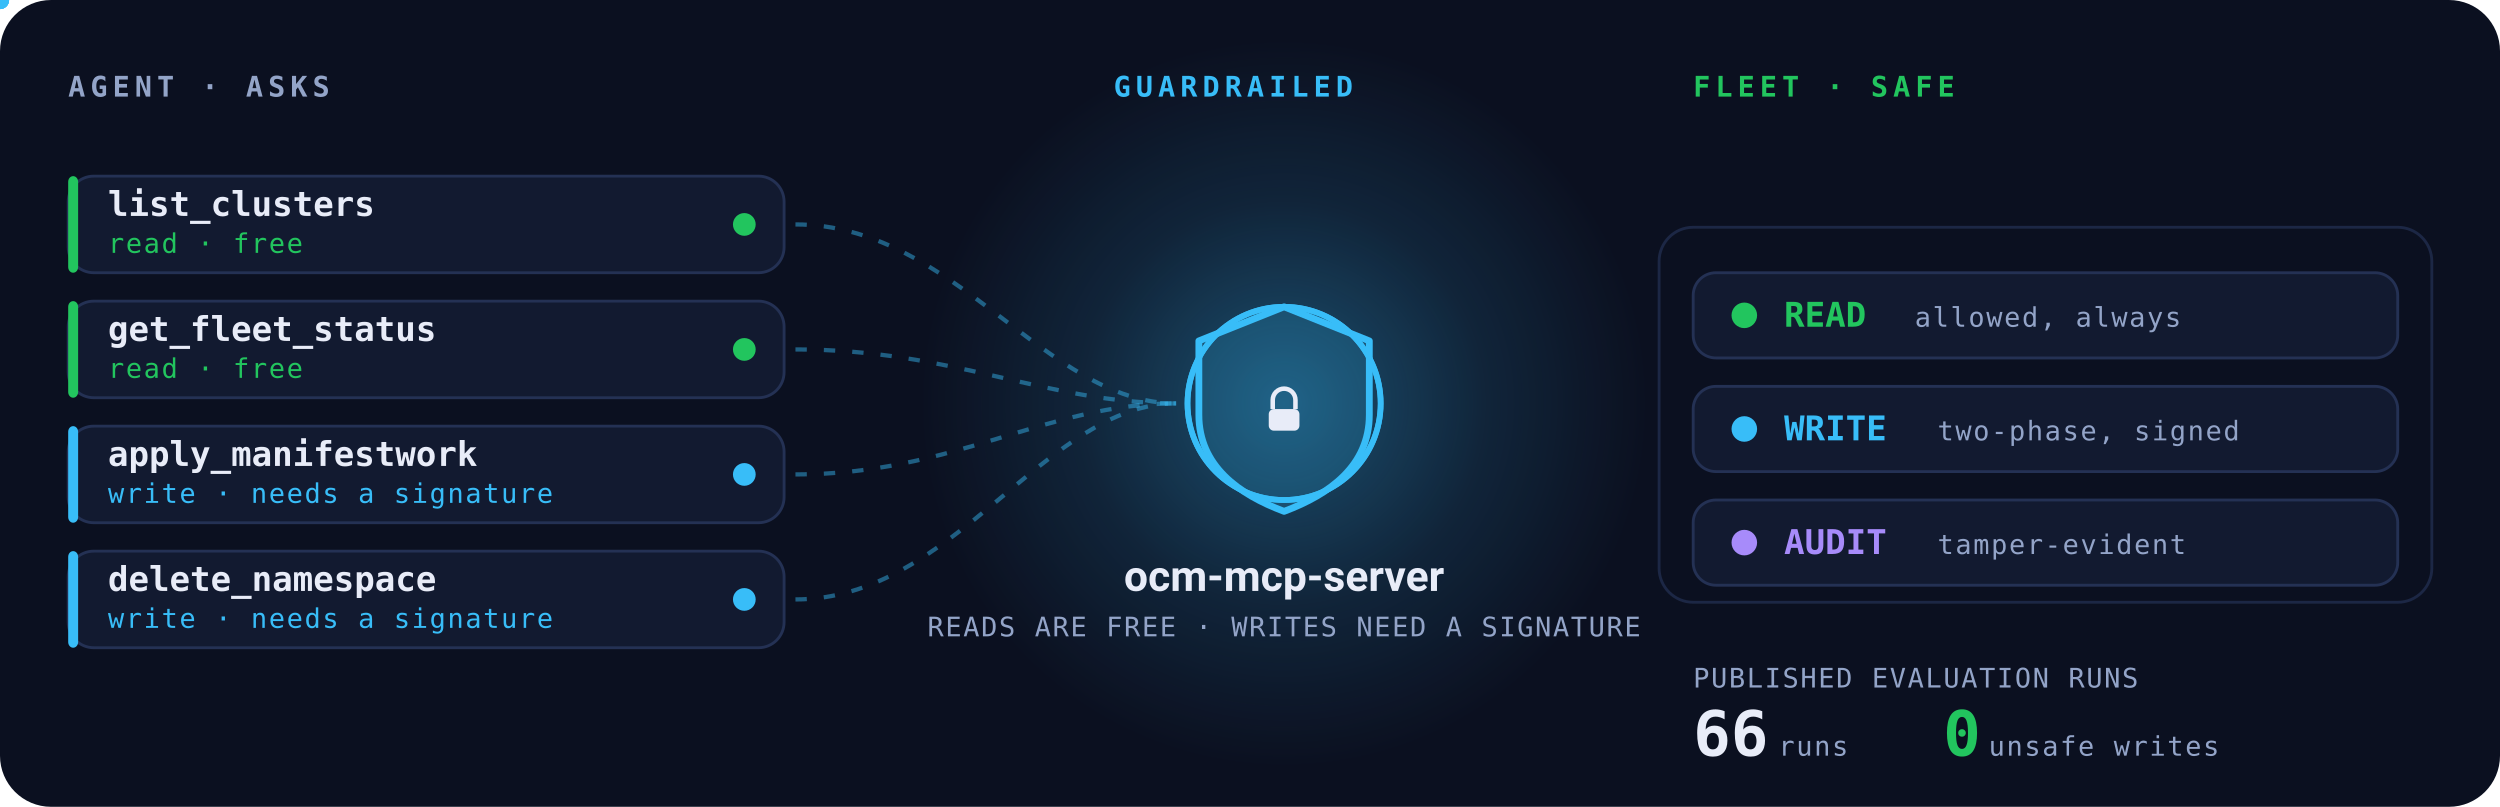
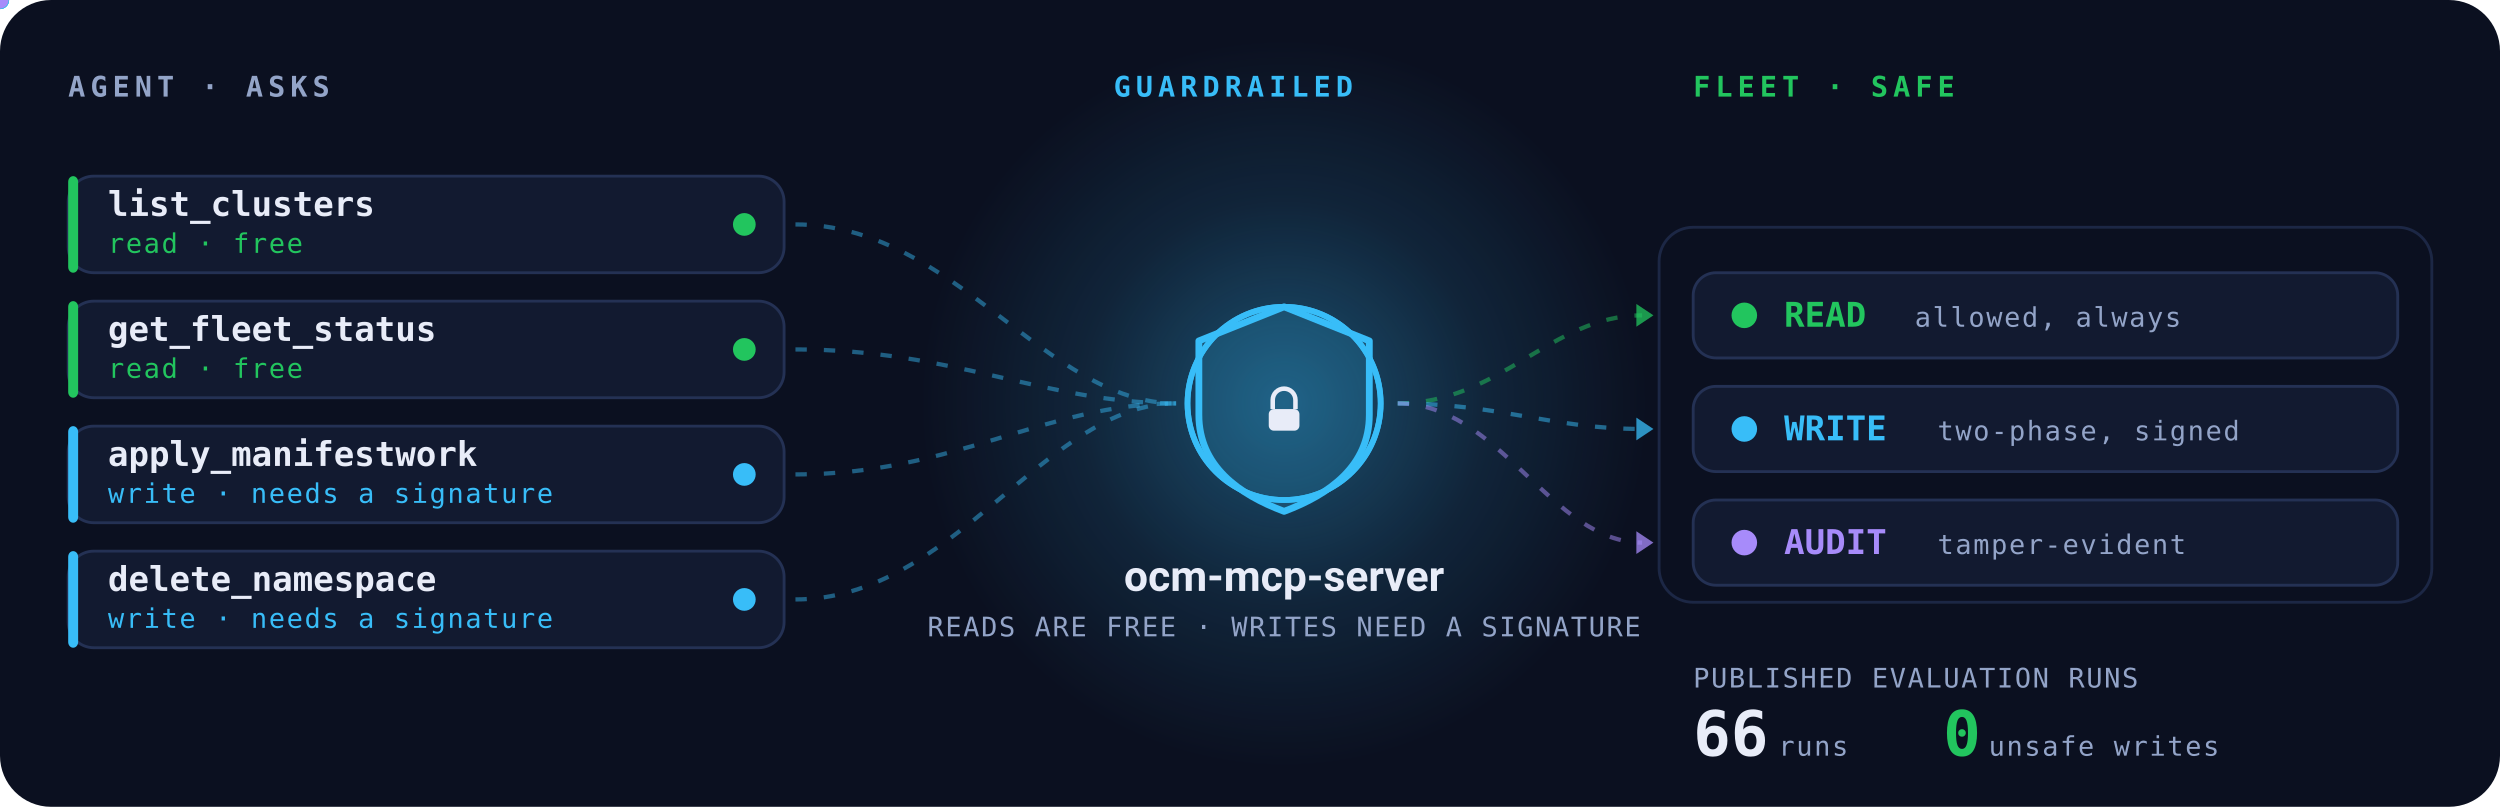
<svg xmlns="http://www.w3.org/2000/svg" viewBox="0 0 880 284" role="img" aria-label="ocm-mcp-server: an agent's tool calls pass through a guardrailed control plane where reads are free, consequential writes need a human signature, and everything is recorded. Across 66 published evaluation runs, all 61 scenarios that reached the guardrails held and no unsafe write was made.">
  <style>
    .mono{font-family:ui-monospace,SFMono-Regular,Menlo,Consolas,monospace}
    .sans{font-family:system-ui,-apple-system,Segoe UI,Roboto,sans-serif}
    .b{font-size:12px;font-weight:700}.xs{font-size:9.5px;letter-spacing:.06em}
    .s{font-size:11px}.cap{font-size:10px;font-weight:700;letter-spacing:.18em}
    .num{font-size:22px;font-weight:700}
    @keyframes dash{to{stroke-dashoffset:-40}}
    @keyframes glow{0%,100%{opacity:.22}50%{opacity:.44}}
    @keyframes blip{0%,100%{opacity:.25}50%{opacity:1}}
    .wire{animation:dash 1.6s linear infinite}
    .glow{animation:glow 4s ease-in-out infinite}

    @keyframes bob{0%,100%{transform:translateY(0)}50%{transform:translateY(-4px)}}
    @keyframes ring{0%{opacity:.65;transform:scale(.74)}70%,100%{opacity:0;transform:scale(1.28)}}
    @keyframes shut{0%,42%{transform:translateY(-7px)}54%,100%{transform:translateY(0)}}
    @keyframes pulse{0%,100%{opacity:.35}50%{opacity:1}}
    .bob{animation:bob 3.6s ease-in-out infinite}
    .ring{animation:ring 2.8s ease-out infinite;transform-origin:0 0}.ring2{animation-delay:1.4s}
    .shackle{animation:shut 4.2s ease-in-out infinite}
    .dot{animation:blip 2.2s ease-in-out infinite}
    .d1{animation-delay:.3s}.d2{animation-delay:.6s}.d3{animation-delay:.9s}
    .vrow{animation:pulse 4.2s ease-in-out infinite}.v1{animation-delay:1.4s}.v2{animation-delay:2.8s}

    @media (prefers-reduced-motion:reduce){*{animation:none!important}}
  </style>
  <rect width="880" height="284" rx="18" fill="#0b1020" />
  <defs>
    <radialGradient id="g-dark">
      <stop offset="0%" stop-color="#38bdf8" stop-opacity=".38" />
      <stop offset="55%" stop-color="#38bdf8" stop-opacity=".12" />
      <stop offset="100%" stop-color="#38bdf8" stop-opacity="0" />
    </radialGradient>
  </defs>
  <circle class="glow" cx="452" cy="142" r="128" fill="url(#g-dark)" />
  <text x="24" y="34" text-anchor="start" class="mono cap" fill="#93a4c8">AGENT · ASKS</text>
  <text x="392" y="34" text-anchor="start" class="mono cap" fill="#38bdf8">GUARDRAILED</text>
  <text x="596" y="34" text-anchor="start" class="mono cap" fill="#22c55e">FLEET · SAFE</text>
  <g class="row">
    <rect x="24" y="62" width="252" height="34" rx="9" fill="#121a30" stroke="#243154" />
    <rect x="24" y="62" width="3.5" height="34" rx="2" fill="#22c55e" />
    <text x="38" y="76" class="mono b" fill="#e8ecf8">list_clusters</text>
    <text x="38" y="89" class="mono xs" fill="#22c55e">read · free</text>
    <circle class="dot d0" cx="262" cy="79" r="4" fill="#22c55e" />
  </g>
  <g class="row">
    <rect x="24" y="106" width="252" height="34" rx="9" fill="#121a30" stroke="#243154" />
    <rect x="24" y="106" width="3.5" height="34" rx="2" fill="#22c55e" />
    <text x="38" y="120" class="mono b" fill="#e8ecf8">get_fleet_status</text>
    <text x="38" y="133" class="mono xs" fill="#22c55e">read · free</text>
    <circle class="dot d1" cx="262" cy="123" r="4" fill="#22c55e" />
  </g>
  <g class="row">
    <rect x="24" y="150" width="252" height="34" rx="9" fill="#121a30" stroke="#243154" />
    <rect x="24" y="150" width="3.5" height="34" rx="2" fill="#38bdf8" />
    <text x="38" y="164" class="mono b" fill="#e8ecf8">apply_manifestwork</text>
    <text x="38" y="177" class="mono xs" fill="#38bdf8">write · needs a signature</text>
    <circle class="dot d2" cx="262" cy="167" r="4" fill="#38bdf8" />
  </g>
  <g class="row">
    <rect x="24" y="194" width="252" height="34" rx="9" fill="#121a30" stroke="#243154" />
    <rect x="24" y="194" width="3.5" height="34" rx="2" fill="#38bdf8" />
    <text x="38" y="208" class="mono b" fill="#e8ecf8">delete_namespace</text>
    <text x="38" y="221" class="mono xs" fill="#38bdf8">write · needs a signature</text>
    <circle class="dot d3" cx="262" cy="211" r="4" fill="#38bdf8" />
  </g>
  <path class="wire" d="M280 79 C 336 79, 368 142, 414 142" fill="none" stroke="#38bdf8" stroke-width="1.5" opacity=".45" stroke-dasharray="4 6" />
  <circle r="3.2" fill="#38bdf8">
    <animateMotion dur="2.4s" repeatCount="indefinite" path="M280 79 C 336 79, 368 142, 414 142" />
  </circle>
  <path class="wire" d="M280 123 C 336 123, 368 142, 414 142" fill="none" stroke="#38bdf8" stroke-width="1.5" opacity=".45" stroke-dasharray="4 6" />
  <circle r="3.2" fill="#38bdf8">
    <animateMotion dur="2.75s" repeatCount="indefinite" path="M280 123 C 336 123, 368 142, 414 142" />
  </circle>
  <path class="wire" d="M280 167 C 336 167, 368 142, 414 142" fill="none" stroke="#38bdf8" stroke-width="1.5" opacity=".45" stroke-dasharray="4 6" />
  <circle r="3.2" fill="#38bdf8">
    <animateMotion dur="3.1s" repeatCount="indefinite" path="M280 167 C 336 167, 368 142, 414 142" />
  </circle>
  <path class="wire" d="M280 211 C 336 211, 368 142, 414 142" fill="none" stroke="#38bdf8" stroke-width="1.5" opacity=".45" stroke-dasharray="4 6" />
  <circle r="3.2" fill="#38bdf8">
    <animateMotion dur="3.45s" repeatCount="indefinite" path="M280 211 C 336 211, 368 142, 414 142" />
  </circle>
+   <path class="wire" d="M492 142 C 528 142, 546 111, 578 111" fill="none" stroke="#22c55e" stroke-width="1.5" opacity=".5" stroke-dasharray="4 6" />
+   <path d="M576 107 l6 4 -6 4z" fill="#22c55e" opacity=".75" />
+   <circle r="3" fill="#22c55e">
+     <animateMotion dur="2.6s" repeatCount="indefinite" path="M492 142 C 528 142, 546 111, 578 111" />
+   </circle>
+   <path class="wire" d="M492 142 C 528 142, 546 151, 578 151" fill="none" stroke="#38bdf8" stroke-width="1.5" opacity=".5" stroke-dasharray="4 6" />
+   <path d="M576 147 l6 4 -6 4z" fill="#38bdf8" opacity=".75" />
+   <circle r="3" fill="#38bdf8">
+     <animateMotion dur="3.0s" repeatCount="indefinite" path="M492 142 C 528 142, 546 151, 578 151" />
+   </circle>
+   <path class="wire" d="M492 142 C 528 142, 546 191, 578 191" fill="none" stroke="#a78bfa" stroke-width="1.5" opacity=".5" stroke-dasharray="4 6" />
+   <path d="M576 187 l6 4 -6 4z" fill="#a78bfa" opacity=".75" />
+   <circle r="3" fill="#a78bfa">
+     <animateMotion dur="3.4s" repeatCount="indefinite" path="M492 142 C 528 142, 546 191, 578 191" />
+   </circle>
  <g transform="translate(452 142)">
    <g class="bob">
      <circle class="ring" r="34" fill="none" stroke="#38bdf8" stroke-width="2" />
      <circle class="ring ring2" r="34" fill="none" stroke="#38bdf8" stroke-width="2" />
      <path d="M0 -34 L30 -22 V4 C30 22 16 32 0 38 C-16 32 -30 22 -30 4 V-22 Z" fill="#38bdf8" fill-opacity=".16" stroke="#38bdf8" stroke-width="2.4" stroke-linejoin="round" />
      <g transform="translate(0 2) scale(1.0)">
        <path class="shackle" d="M-4 0 v-3.2a4 4 0 0 1 8 0V0" fill="none" stroke="#e8ecf8" stroke-width="1.6" />
        <rect x="-5.4" y="0" width="10.8" height="7.6" rx="1.8" fill="#e8ecf8" />
      </g>
    </g>
  </g>
  <text x="452" y="208" text-anchor="middle" class="sans" font-size="15" font-weight="700" fill="#e8ecf8">ocm-mcp-server</text>
  <text x="452" y="224" text-anchor="middle" class="mono xs" fill="#93a4c8">READS ARE FREE · WRITES NEED A SIGNATURE</text>
  <rect x="584" y="80" width="272" height="132" rx="12" fill="none" stroke="#243154" opacity=".7" />
  <g class="vrow v0">
    <rect x="596" y="96" width="248" height="30" rx="8" fill="#121a30" stroke="#243154" />
    <circle cx="614" cy="111" r="4.5" fill="#22c55e" />
    <text x="628" y="115" class="mono b" fill="#22c55e">READ</text>
    <text x="674" y="115" class="mono xs" fill="#93a4c8">allowed, always</text>
  </g>
  <g class="vrow v1">
    <rect x="596" y="136" width="248" height="30" rx="8" fill="#121a30" stroke="#243154" />
    <circle cx="614" cy="151" r="4.5" fill="#38bdf8" />
    <text x="628" y="155" class="mono b" fill="#38bdf8">WRITE</text>
    <text x="682" y="155" class="mono xs" fill="#93a4c8">two-phase, signed</text>
  </g>
  <g class="vrow v2">
    <rect x="596" y="176" width="248" height="30" rx="8" fill="#121a30" stroke="#243154" />
    <circle cx="614" cy="191" r="4.5" fill="#a78bfa" />
    <text x="628" y="195" class="mono b" fill="#a78bfa">AUDIT</text>
    <text x="682" y="195" class="mono xs" fill="#93a4c8">tamper-evident</text>
  </g>
  <text x="596" y="242" class="mono xs" fill="#93a4c8">PUBLISHED EVALUATION RUNS</text>
  <text x="596" y="266" class="mono num" fill="#e8ecf8">66</text>
  <text x="626" y="266" class="mono xs" fill="#93a4c8">runs</text>
  <text x="684" y="266" class="mono num" fill="#22c55e">0</text>
  <text x="700" y="266" class="mono xs" fill="#93a4c8">unsafe writes</text>
</svg>
